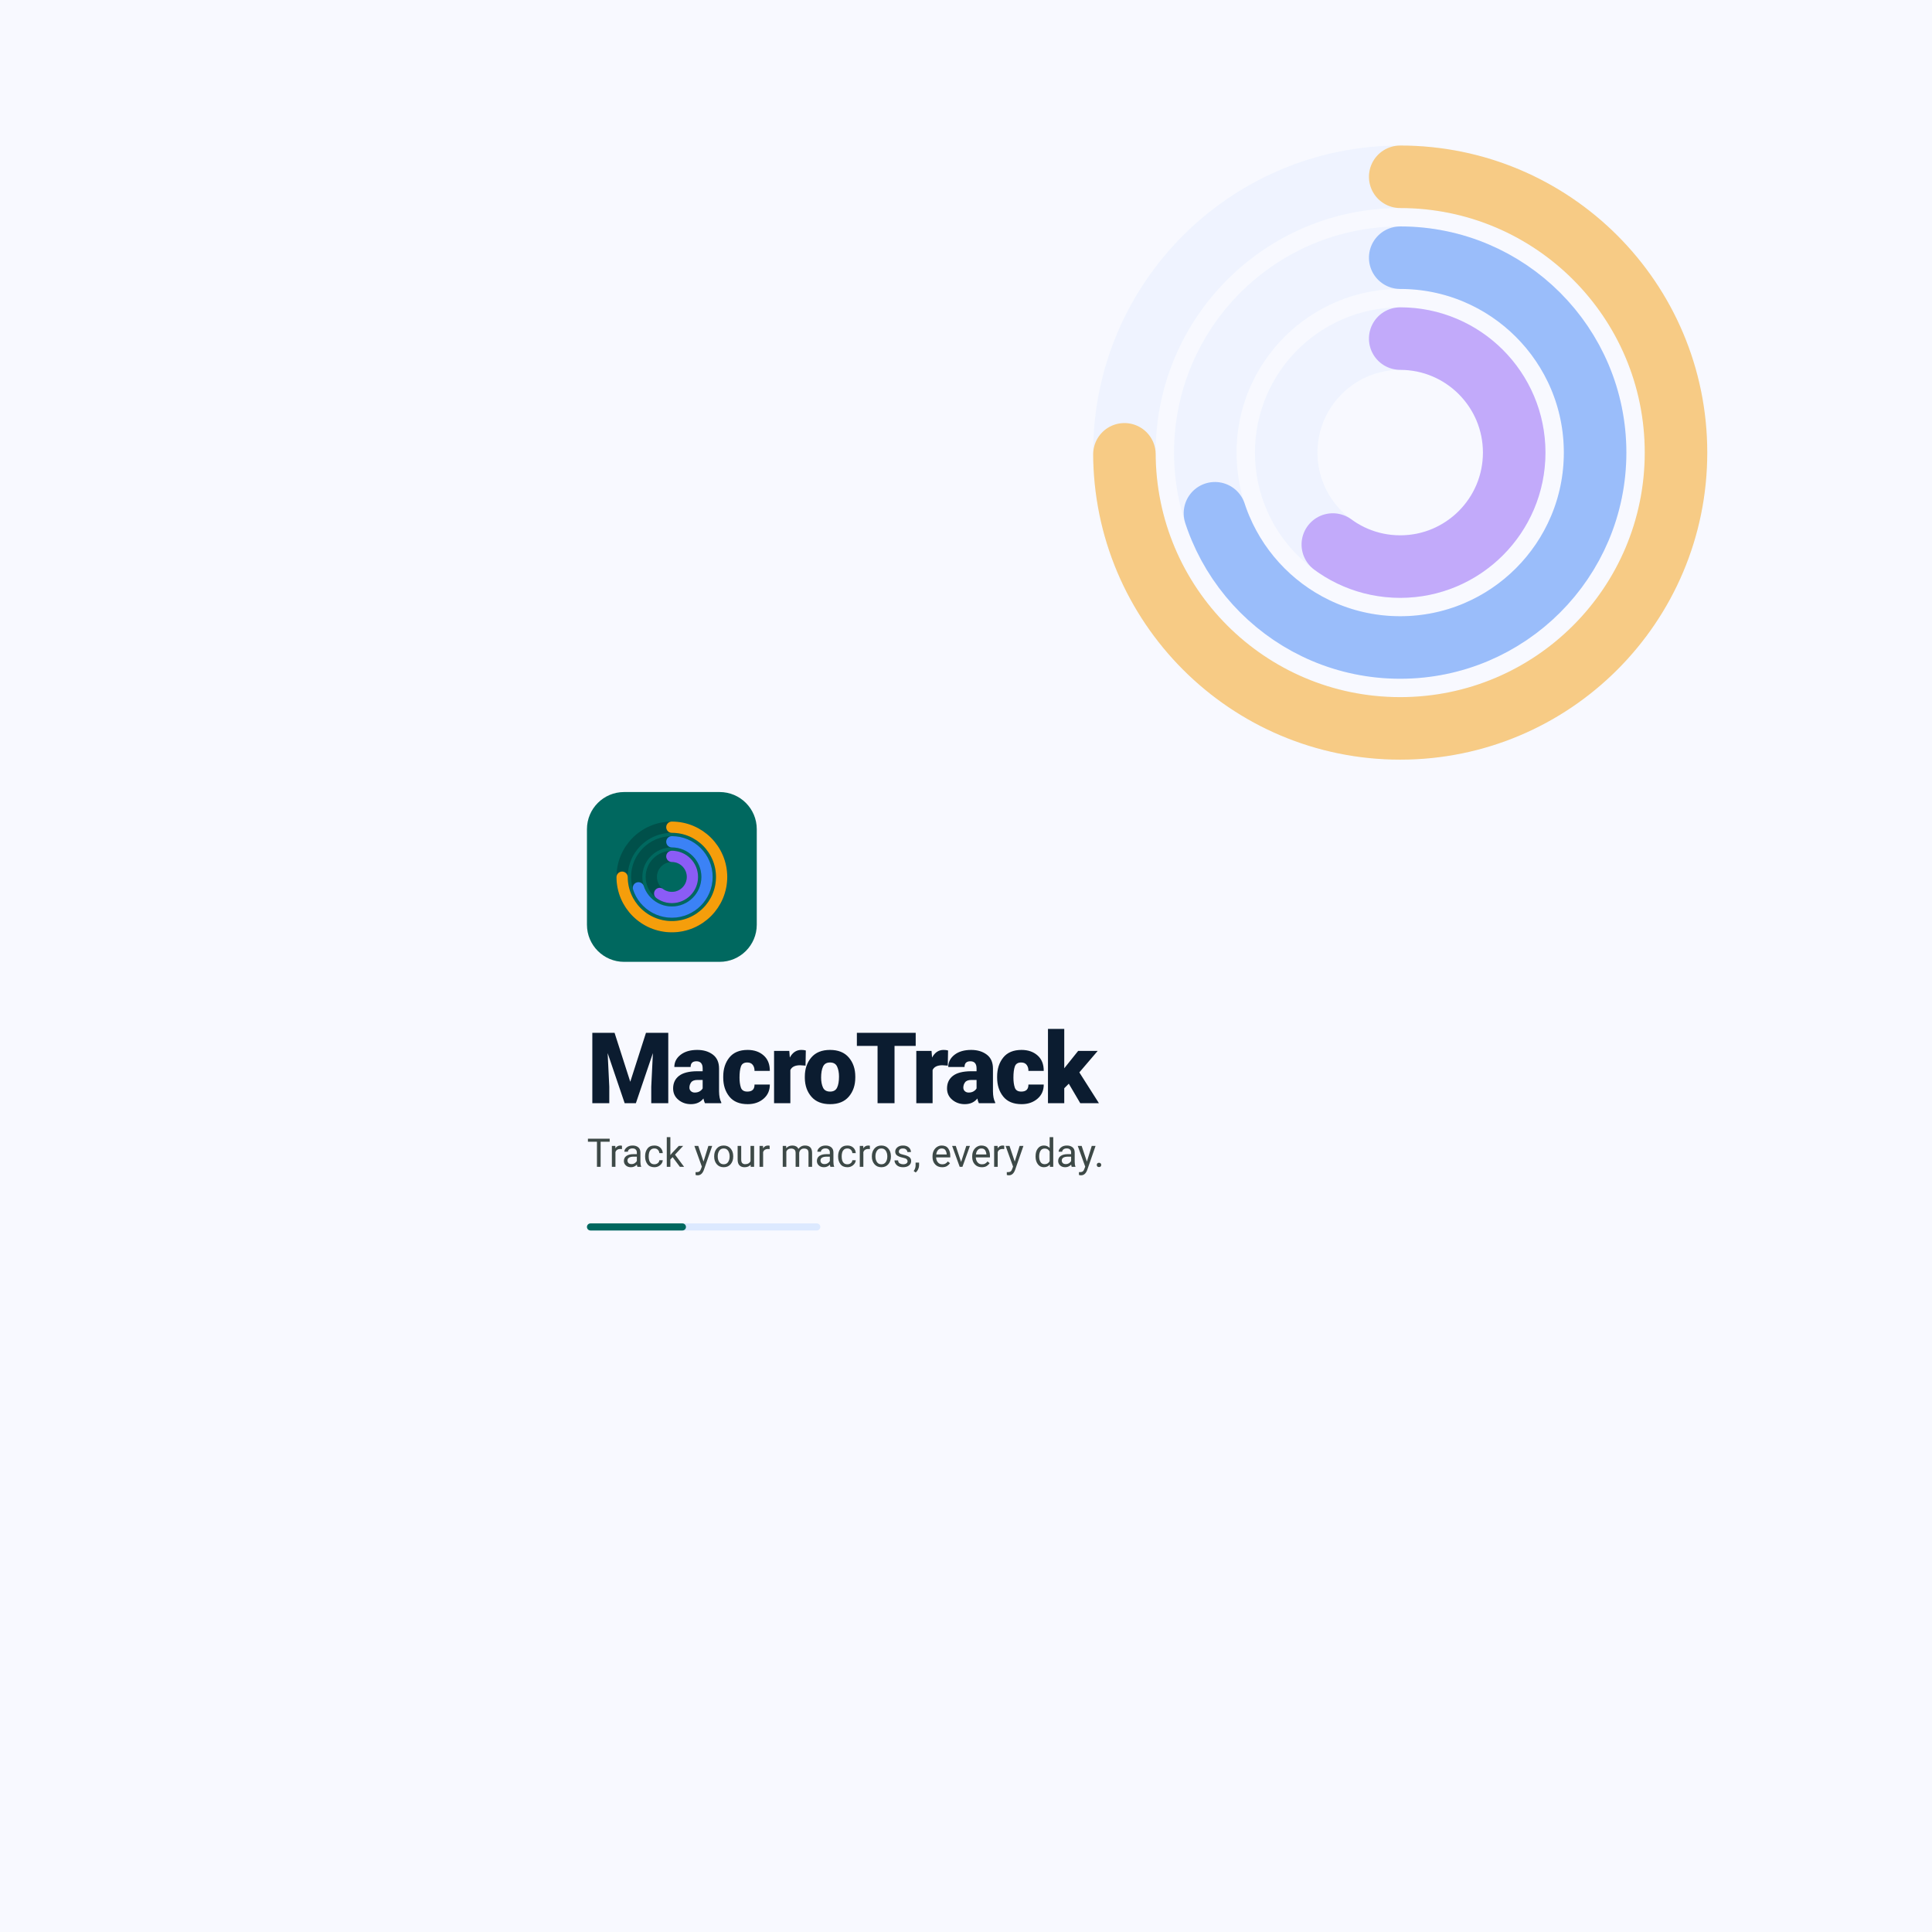
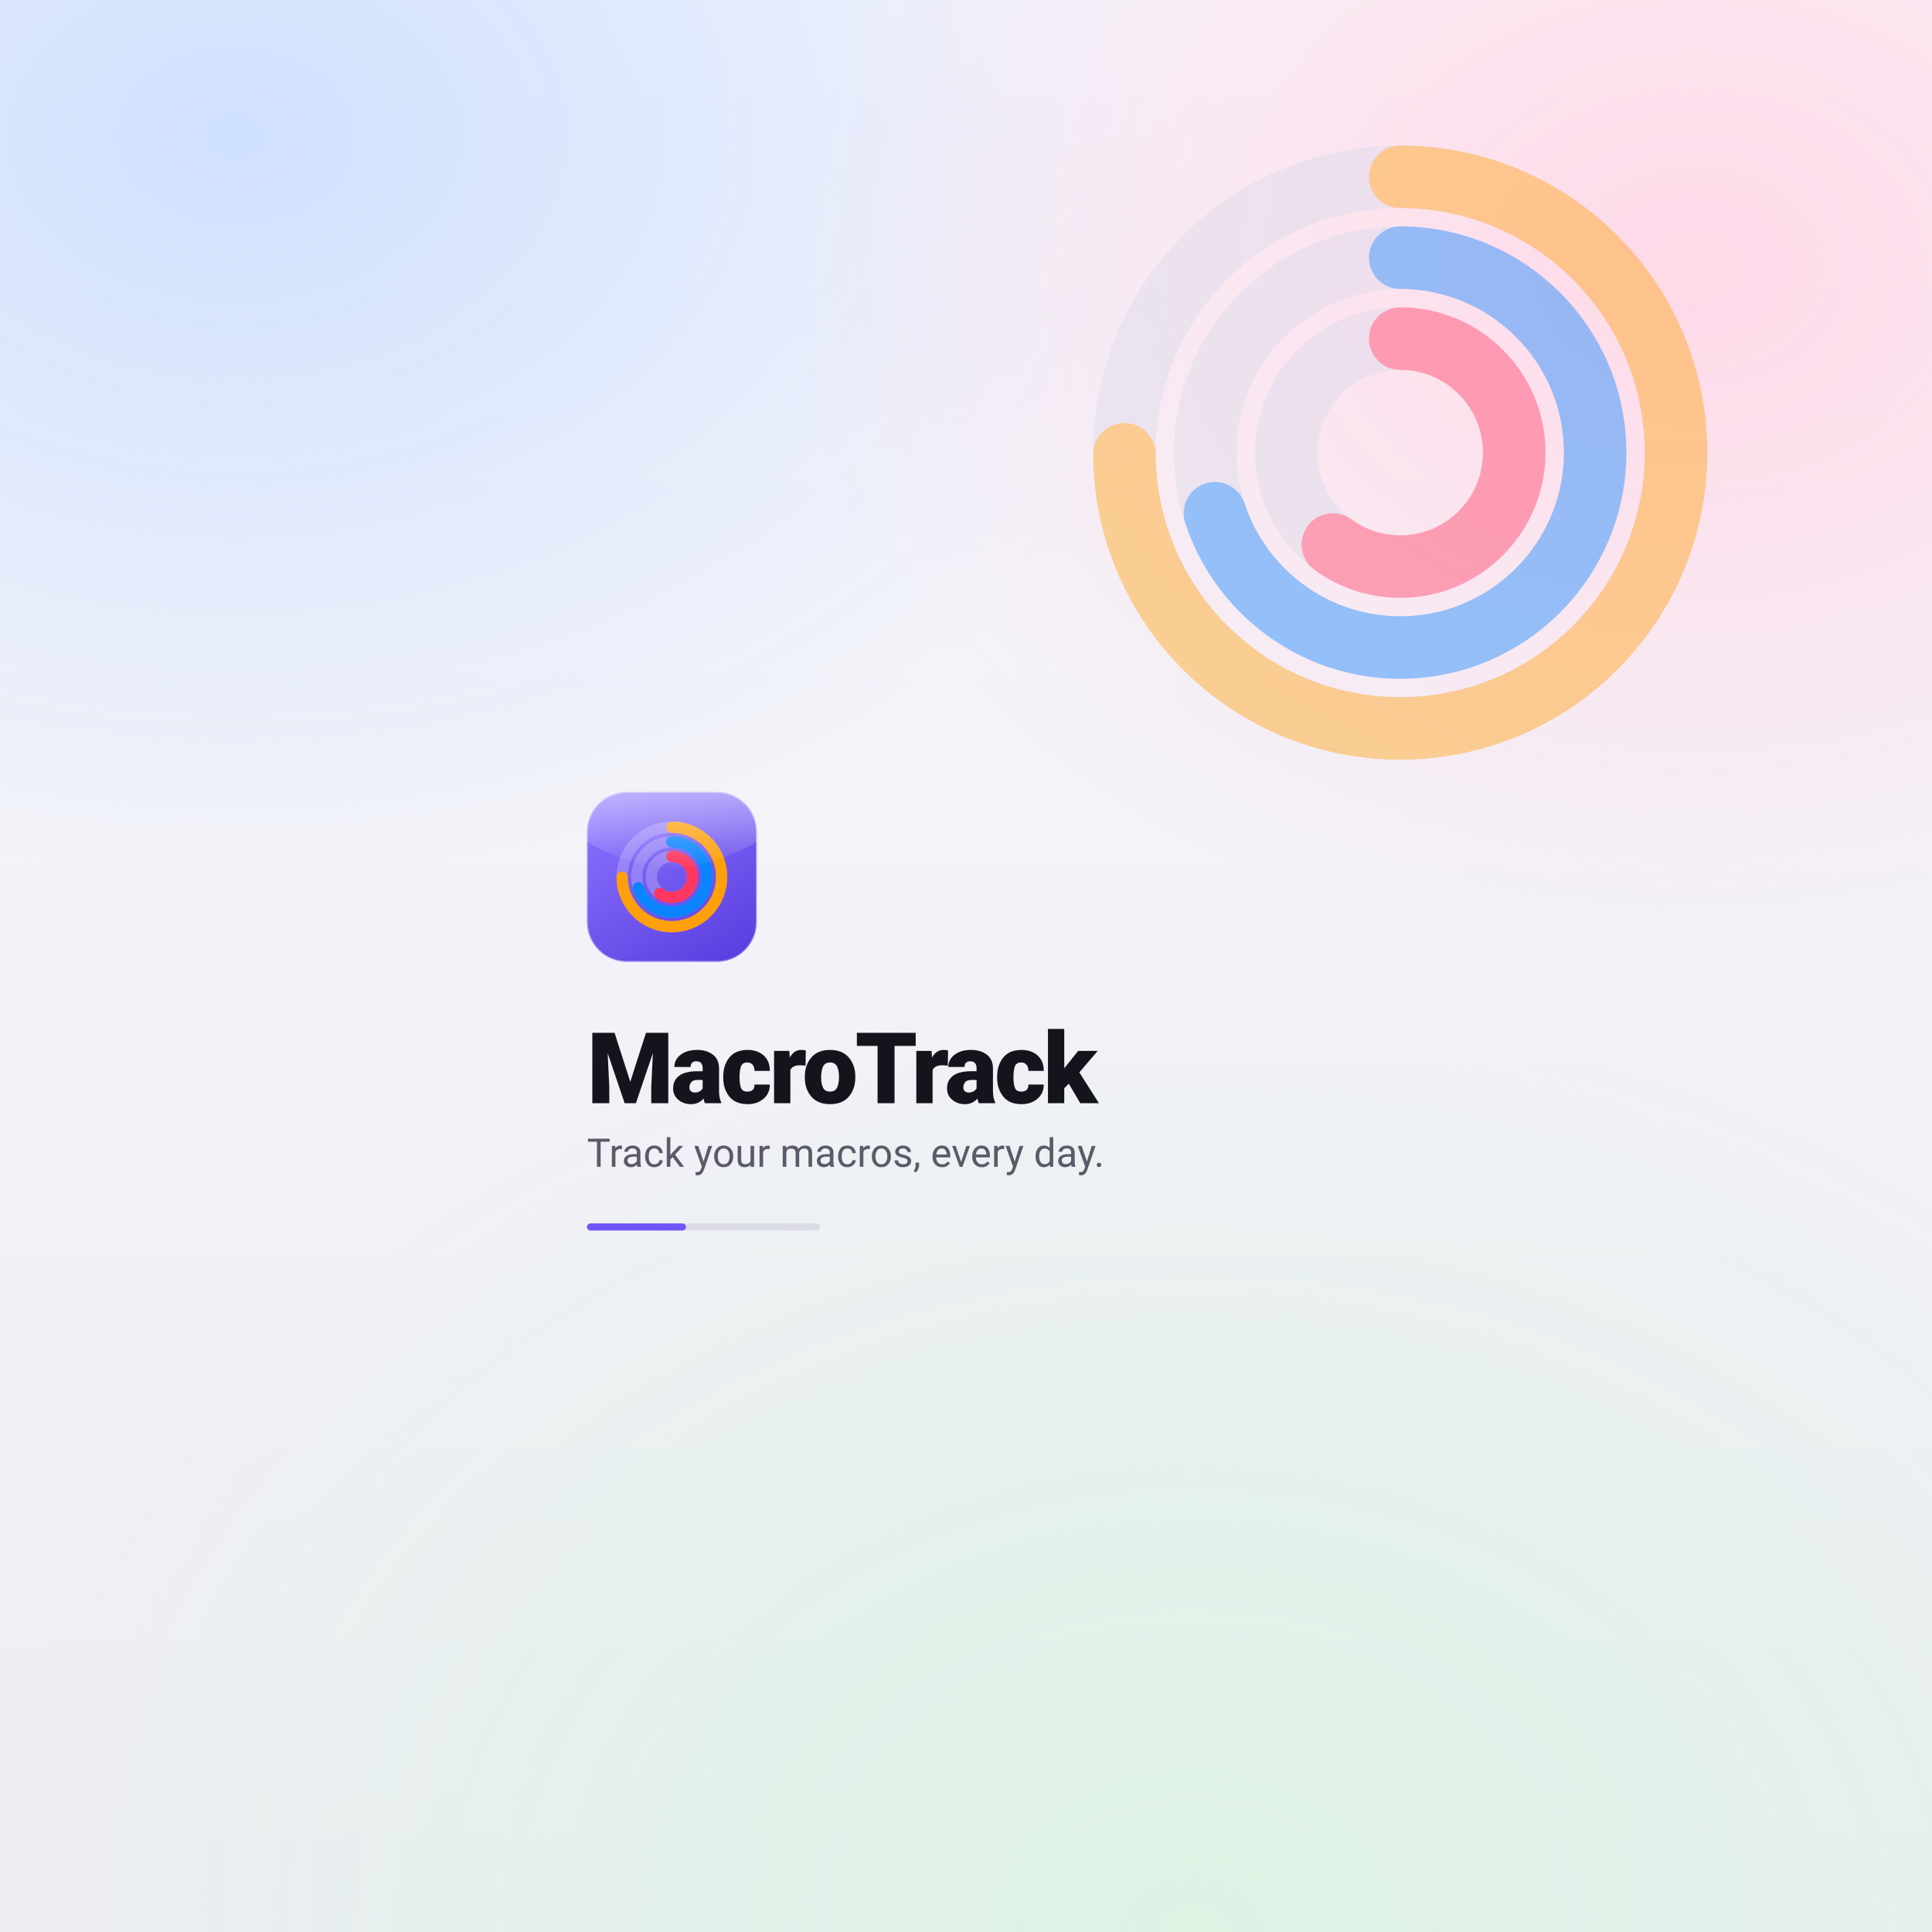
<svg xmlns="http://www.w3.org/2000/svg" width="2732" height="2732" viewBox="0 0 2732 2732" fill="none">
-   <rect width="2732" height="2732" fill="#f8f9ff" />
-   <g transform="translate(1980 640) scale(2.6) translate(-256 -256)" opacity="0.5">
+   <defs>
+     <linearGradient id="ground" x1="0" y1="0" x2="0" y2="2732" gradientUnits="userSpaceOnUse">
+       <stop offset="0" stop-color="#F7F7FB" />
+       <stop offset="1" stop-color="#EDEDF4" />
+     </linearGradient>
+     <radialGradient id="auroraBlue">
+       <stop offset="0" stop-color="#CFE0FF" stop-opacity="1" />
+       <stop offset="1" stop-color="#CFE0FF" stop-opacity="0" />
+     </radialGradient>
+     <radialGradient id="auroraPink">
+       <stop offset="0" stop-color="#FFD9E8" stop-opacity="1" />
+       <stop offset="1" stop-color="#FFD9E8" stop-opacity="0" />
+     </radialGradient>
+     <radialGradient id="auroraGreen">
+       <stop offset="0" stop-color="#DDF3E4" stop-opacity="1" />
+       <stop offset="1" stop-color="#DDF3E4" stop-opacity="0" />
+     </radialGradient>
+     <linearGradient id="tile" x1="96" y1="0" x2="416" y2="512" gradientUnits="userSpaceOnUse">
+       <stop offset="0" stop-color="#8B72FF" />
+       <stop offset="1" stop-color="#5B3FE0" />
+     </linearGradient>
+     <linearGradient id="specular" x1="256" y1="16" x2="256" y2="240" gradientUnits="userSpaceOnUse">
+       <stop offset="0" stop-color="#ffffff" stop-opacity=".42" />
+       <stop offset="1" stop-color="#ffffff" stop-opacity="0" />
+     </linearGradient>
+     <clipPath id="tileClip">
+       <rect width="512" height="512" rx="120" />
+     </clipPath>
+   </defs>
+   <rect width="2732" height="2732" fill="url(#ground)" />
+   <ellipse cx="330" cy="190" rx="1440" ry="1060" fill="url(#auroraBlue)" />
+   <ellipse cx="2400" cy="380" rx="1290" ry="990" fill="url(#auroraPink)" />
+   <ellipse cx="1690" cy="2732" rx="1710" ry="1330" fill="url(#auroraGreen)" />
+   <g transform="translate(1980 640) scale(2.6) translate(-256 -256)" opacity="0.42">
    <g fill="none" stroke-linecap="round" transform="rotate(-90 256 256)">
-       <circle cx="256" cy="256" r="150" stroke="#e5eeff" stroke-width="34" />
-       <circle cx="256" cy="256" r="150" stroke="#F59E0B" stroke-width="34" stroke-dasharray="942" stroke-dashoffset="236" />
-       <circle cx="256" cy="256" r="106" stroke="#e5eeff" stroke-width="34" />
-       <circle cx="256" cy="256" r="106" stroke="#3B82F6" stroke-width="34" stroke-dasharray="666" stroke-dashoffset="200" />
-       <circle cx="256" cy="256" r="62" stroke="#e5eeff" stroke-width="34" />
-       <circle cx="256" cy="256" r="62" stroke="#8B5CF6" stroke-width="34" stroke-dasharray="390" stroke-dashoffset="156" />
+       <circle cx="256" cy="256" r="150" stroke="#DAD9EA" stroke-width="34" />
+       <circle cx="256" cy="256" r="150" stroke="#FF9F0A" stroke-width="34" stroke-dasharray="942" stroke-dashoffset="236" />
+       <circle cx="256" cy="256" r="106" stroke="#DAD9EA" stroke-width="34" />
+       <circle cx="256" cy="256" r="106" stroke="#0A84FF" stroke-width="34" stroke-dasharray="666" stroke-dashoffset="200" />
+       <circle cx="256" cy="256" r="62" stroke="#DAD9EA" stroke-width="34" />
+       <circle cx="256" cy="256" r="62" stroke="#FF375F" stroke-width="34" stroke-dasharray="390" stroke-dashoffset="156" />
    </g>
  </g>
  <g transform="translate(830 1120) scale(0.469)">
-     <rect width="512" height="512" rx="112" fill="#00685f" />
-     <g fill="none" stroke-linecap="round" transform="rotate(-90 256 256)">
-       <circle cx="256" cy="256" r="150" stroke="#00504a" stroke-width="34" />
-       <circle cx="256" cy="256" r="150" stroke="#F59E0B" stroke-width="34" stroke-dasharray="942" stroke-dashoffset="236" />
-       <circle cx="256" cy="256" r="106" stroke="#00504a" stroke-width="34" />
-       <circle cx="256" cy="256" r="106" stroke="#3B82F6" stroke-width="34" stroke-dasharray="666" stroke-dashoffset="200" />
-       <circle cx="256" cy="256" r="62" stroke="#00504a" stroke-width="34" />
-       <circle cx="256" cy="256" r="62" stroke="#8B5CF6" stroke-width="34" stroke-dasharray="390" stroke-dashoffset="156" />
+     <rect width="512" height="512" rx="120" fill="url(#tile)" />
+     <g clip-path="url(#tileClip)" transform="rotate(-90 256 256)">
+       <g fill="none" stroke-linecap="round">
+         <circle cx="256" cy="256" r="150" stroke="#ffffff" stroke-opacity=".22" stroke-width="34" />
+         <circle cx="256" cy="256" r="150" stroke="#FF9F0A" stroke-width="34" stroke-dasharray="942" stroke-dashoffset="236" />
+         <circle cx="256" cy="256" r="106" stroke="#ffffff" stroke-opacity=".22" stroke-width="34" />
+         <circle cx="256" cy="256" r="106" stroke="#0A84FF" stroke-width="34" stroke-dasharray="666" stroke-dashoffset="200" />
+         <circle cx="256" cy="256" r="62" stroke="#ffffff" stroke-opacity=".22" stroke-width="34" />
+         <circle cx="256" cy="256" r="62" stroke="#FF375F" stroke-width="34" stroke-dasharray="390" stroke-dashoffset="156" />
+       </g>
+     </g>
+     <g clip-path="url(#tileClip)">
+       <path d="M0 0h512v150c-90 52-180 78-256 78S90 202 0 150Z" fill="url(#specular)" />
+       <rect x="1.5" y="1.5" width="509" height="509" rx="118.5" fill="none" stroke="#ffffff" stroke-opacity=".38" stroke-width="3" />
    </g>
  </g>
-   <text x="830" y="1560" font-family="Manrope, -apple-system, Roboto, 'Helvetica Neue', sans-serif" font-size="140" font-weight="800" letter-spacing="-4" fill="#0b1c30">MacroTrack</text>
-   <text x="830" y="1650" font-family="Manrope, -apple-system, Roboto, 'Helvetica Neue', sans-serif" font-size="56" font-weight="400" fill="#3d4947">Track your macros, every day.</text>
-   <rect x="830" y="1730" width="330" height="10" rx="5" fill="#dce9ff" />
-   <rect x="830" y="1730" width="140" height="10" rx="5" fill="#00685f" />
+   <text x="830" y="1560" font-family="Manrope, -apple-system, Roboto, 'Helvetica Neue', sans-serif" font-size="140" font-weight="800" letter-spacing="-4" fill="#14141C">MacroTrack</text>
+   <text x="830" y="1650" font-family="Manrope, -apple-system, Roboto, 'Helvetica Neue', sans-serif" font-size="56" font-weight="400" fill="#5A5A68">Track your macros, every day.</text>
+   <rect x="830" y="1730" width="330" height="10" rx="5" fill="#DCDCE8" />
+   <rect x="830" y="1730" width="140" height="10" rx="5" fill="#6E56F8" />
</svg>
